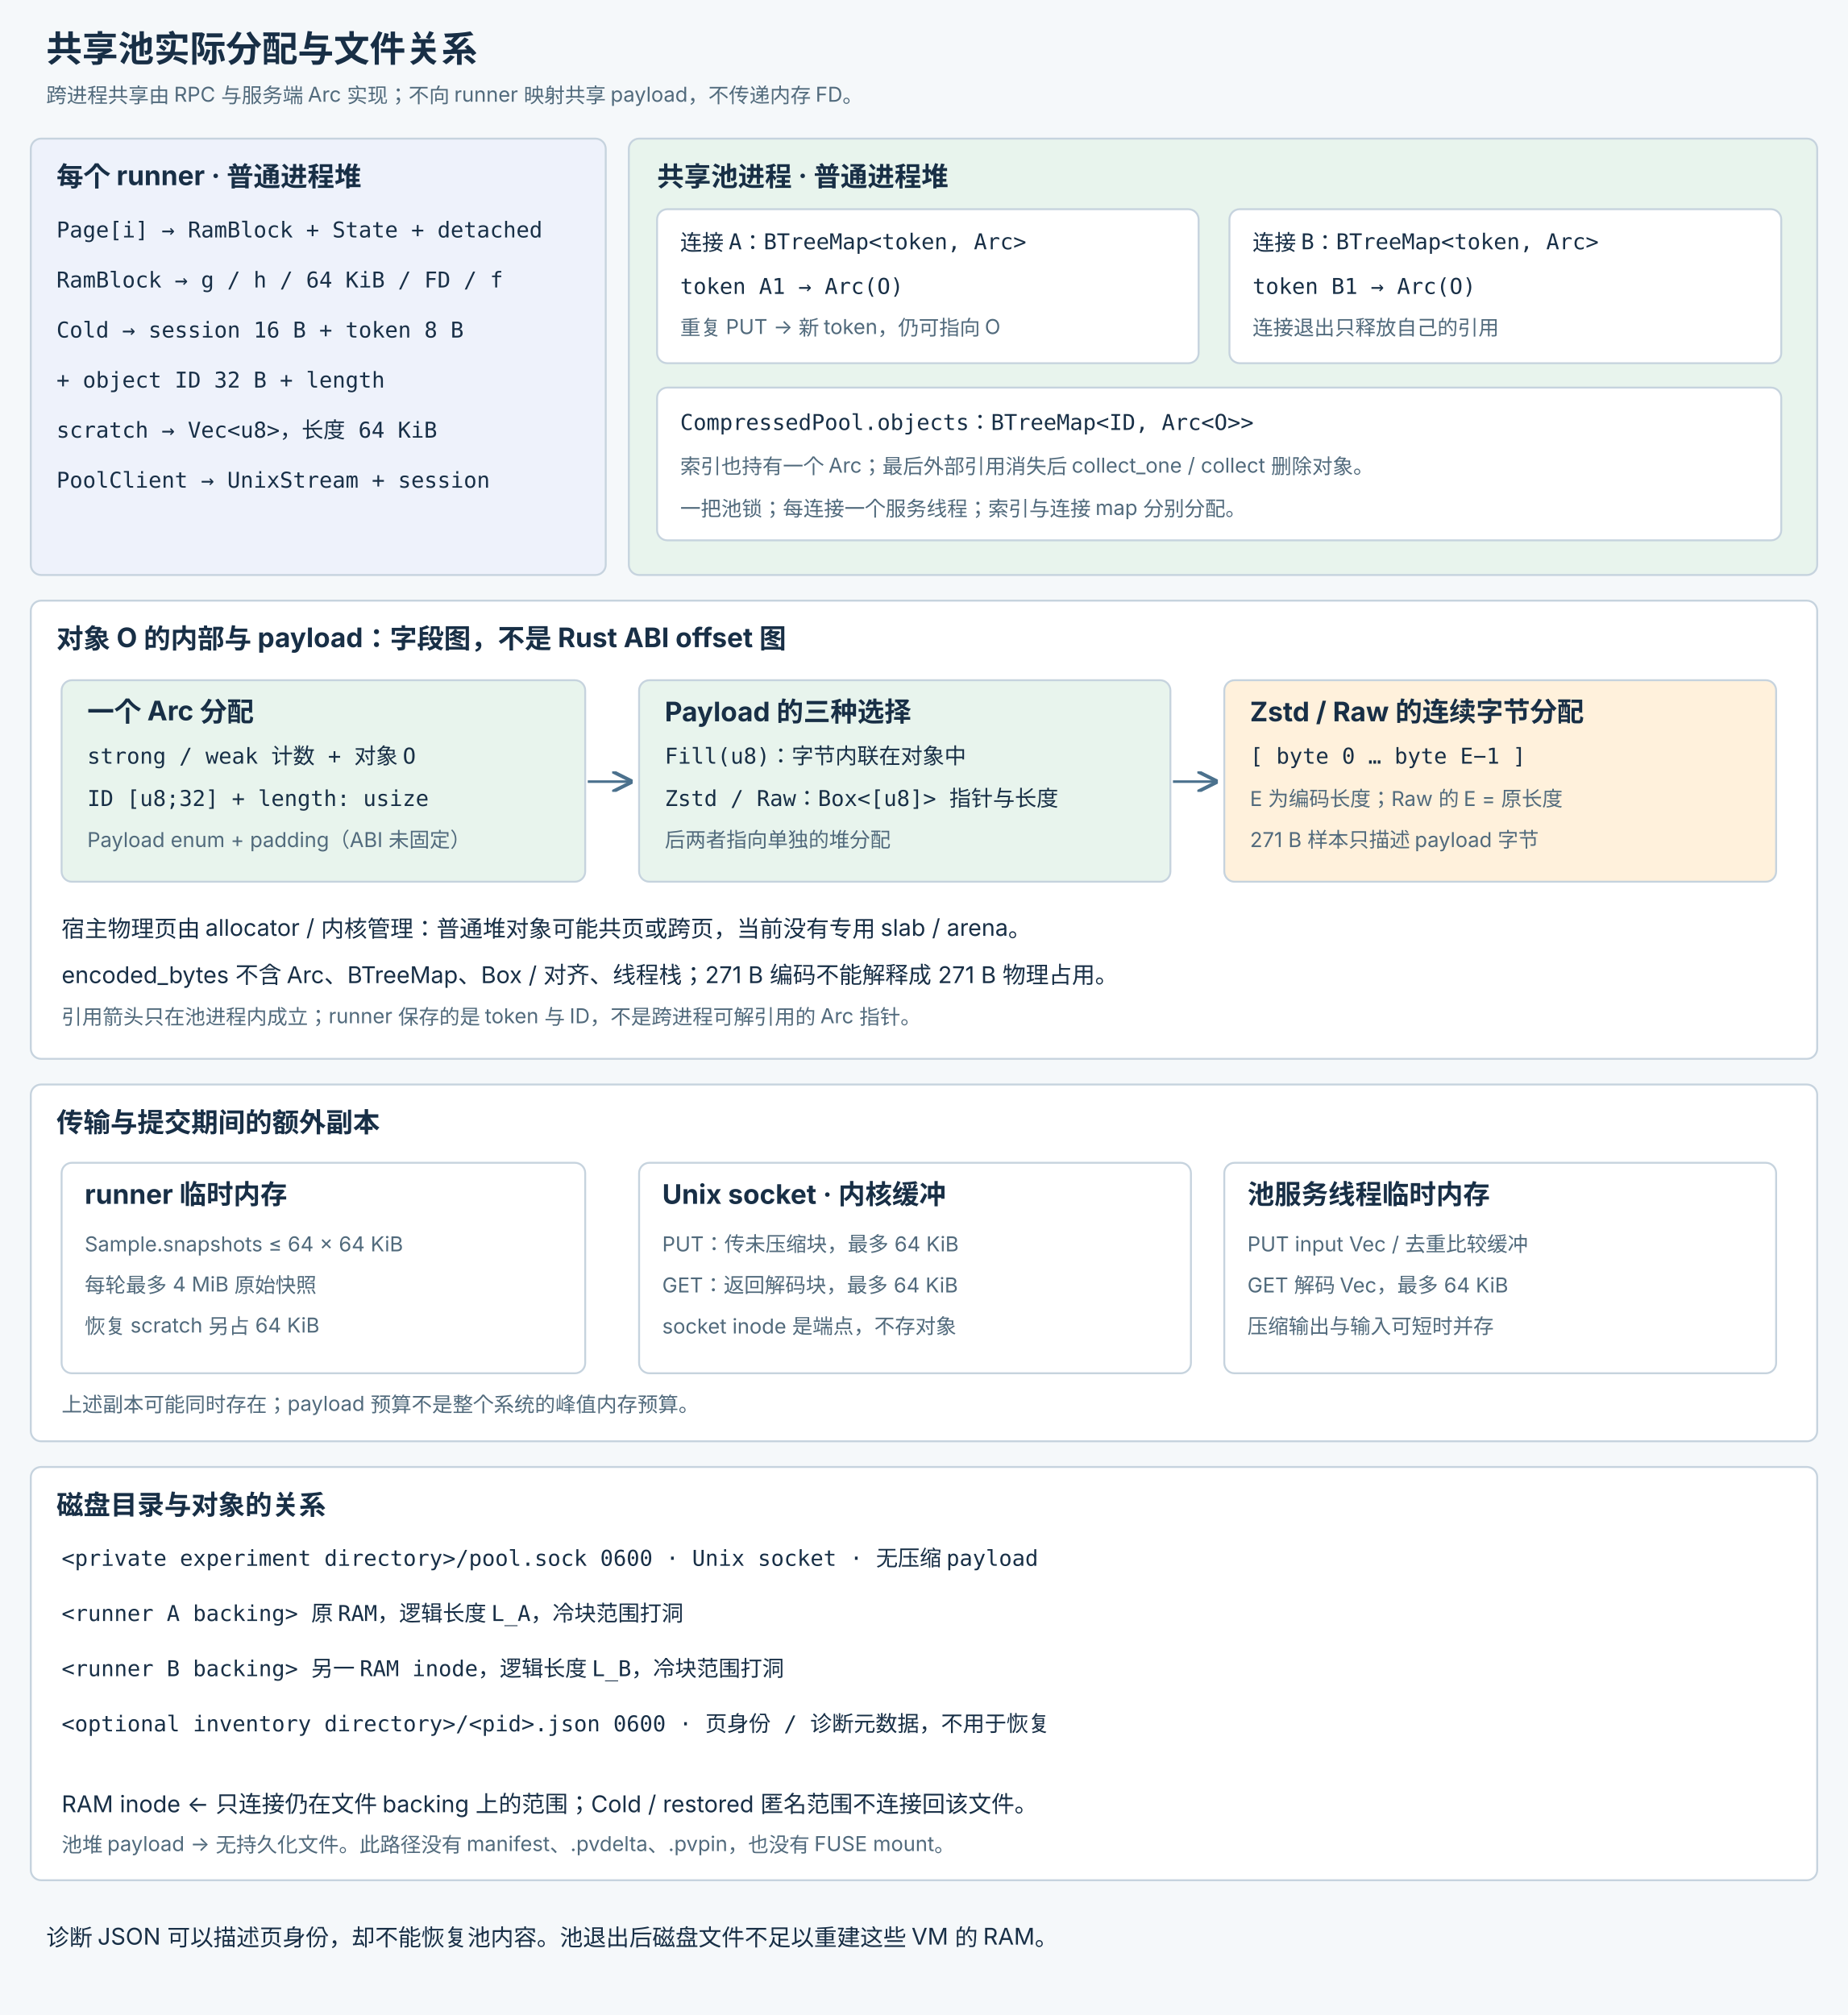
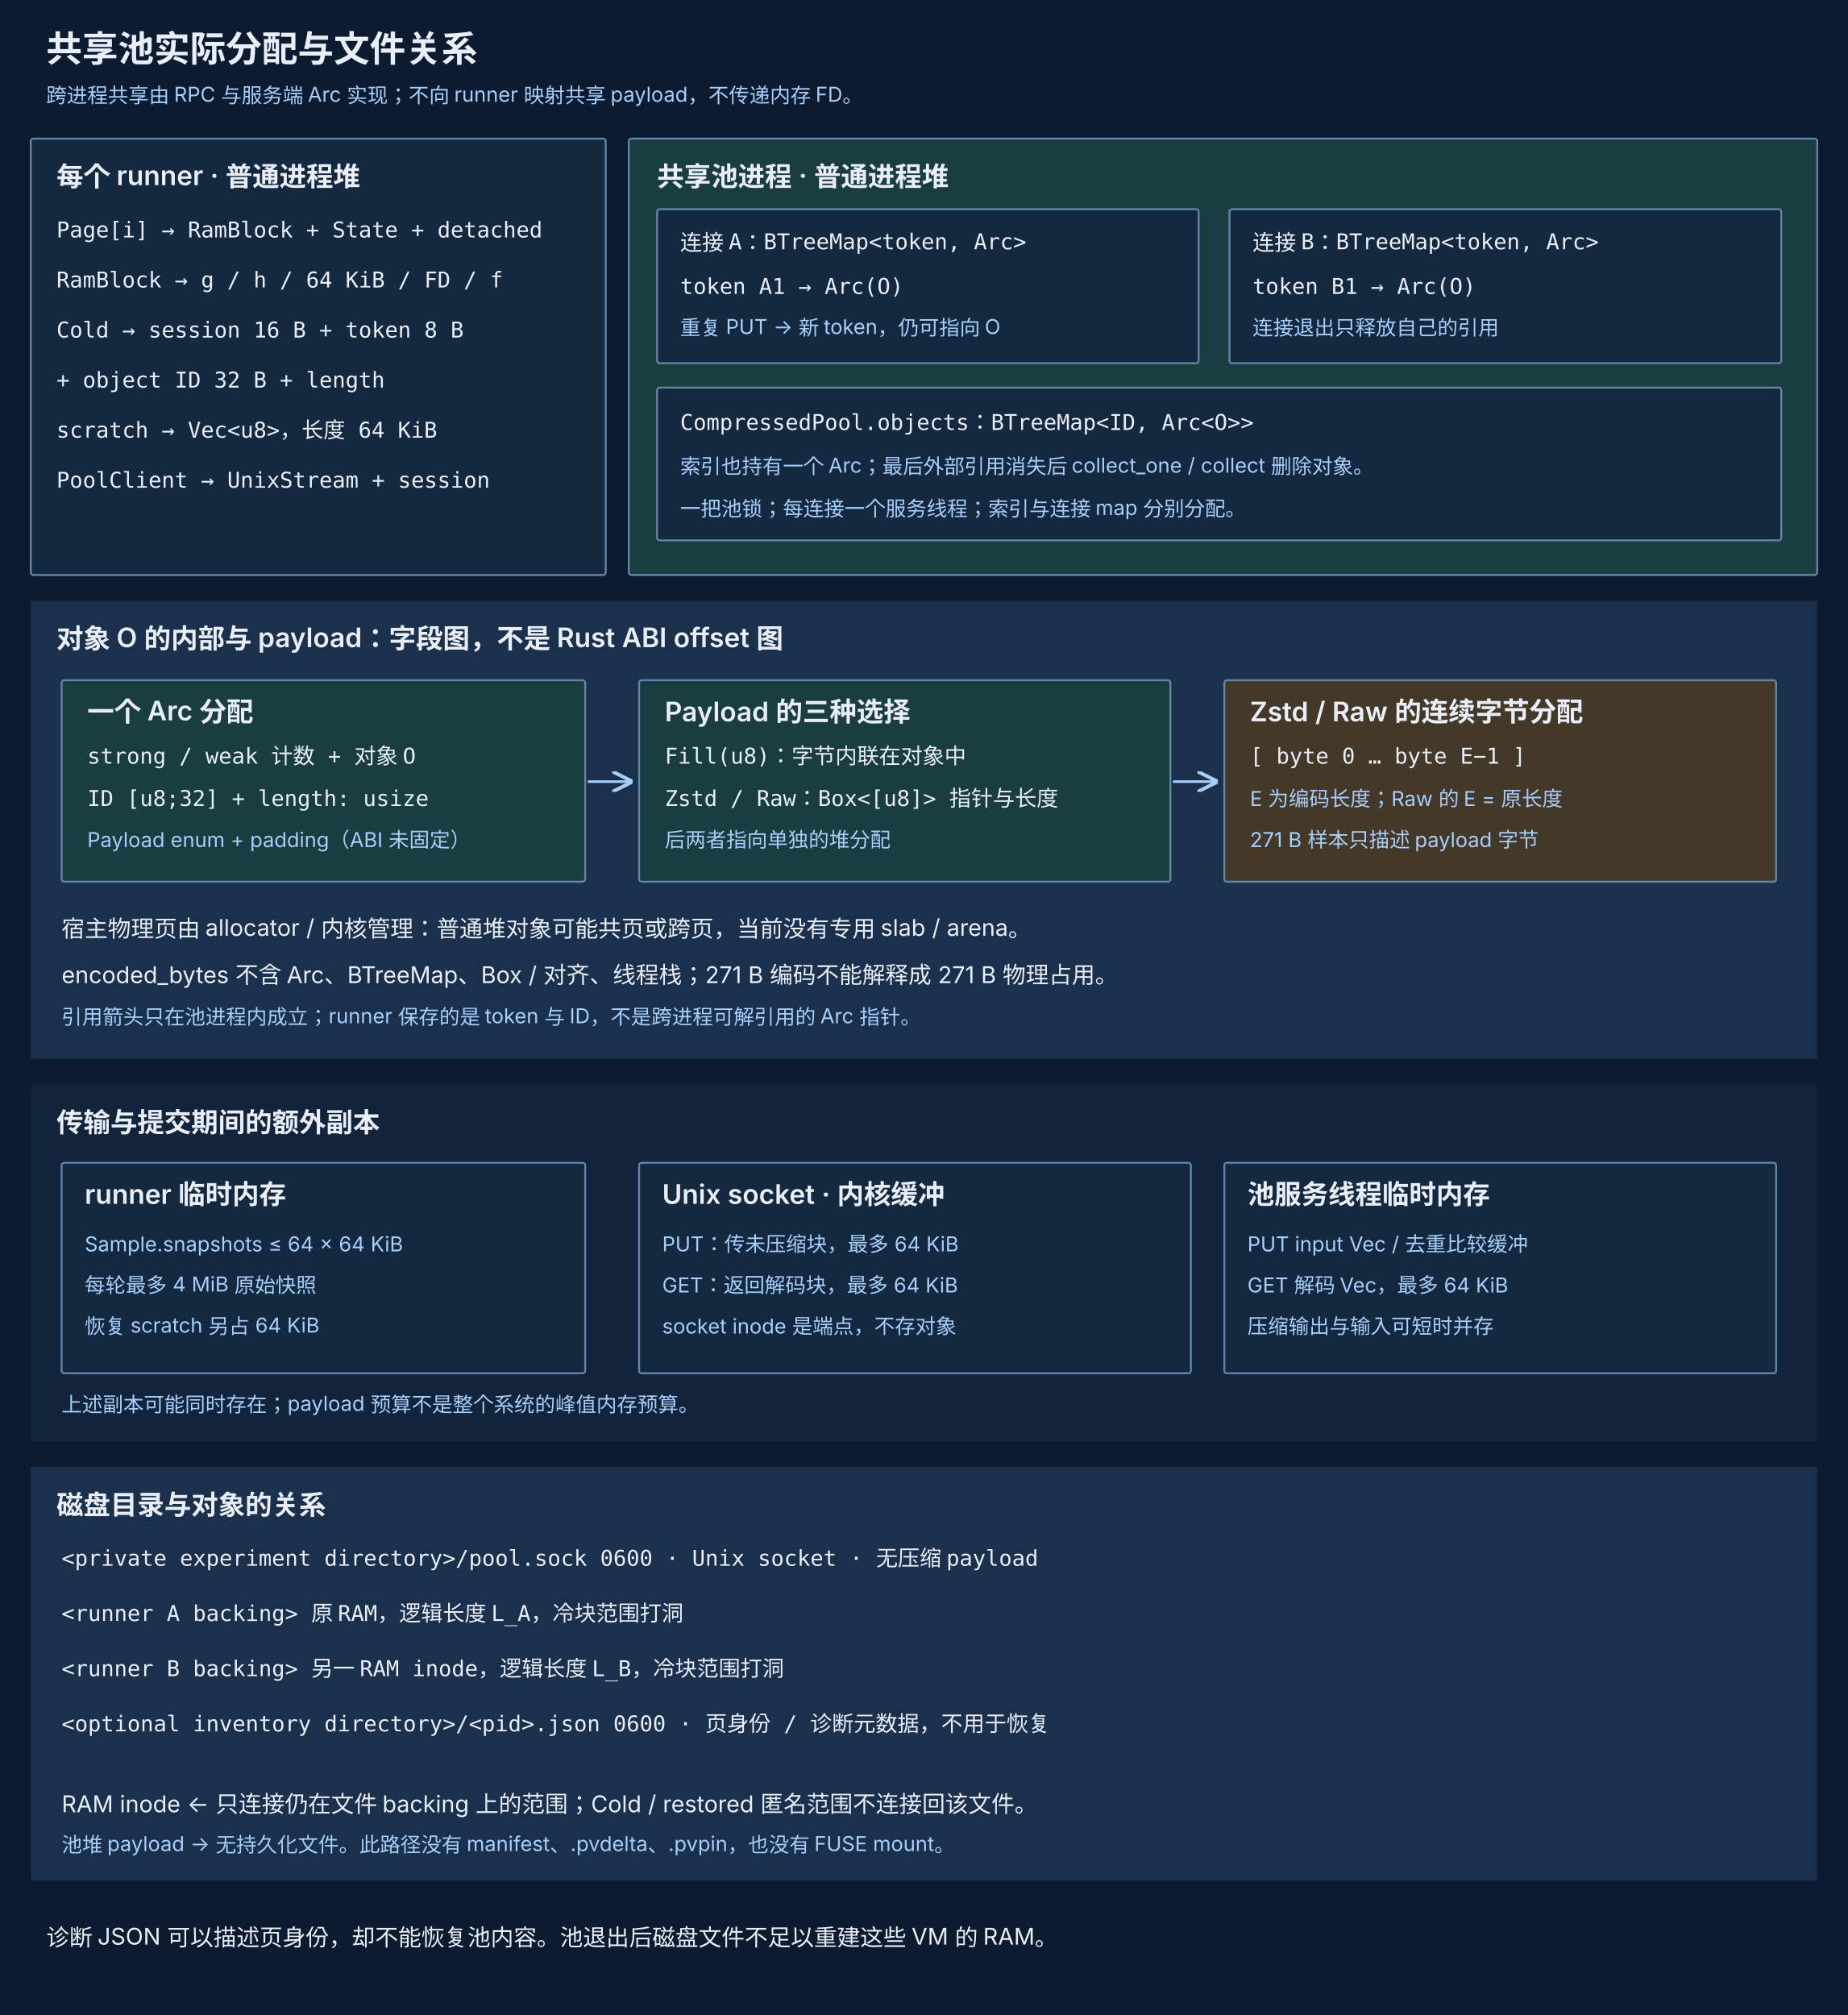
<svg xmlns="http://www.w3.org/2000/svg" width="1440" height="1570" viewBox="0 0 1440 1570" role="img" aria-labelledby="title desc">
  <defs>
-     <style>text{font-family:system-ui,-apple-system,'PingFang SC',sans-serif;fill:#182f46}.h{font-size:28px;font-weight:700}.l{font-size:21px;font-weight:650}.b{font-size:18px}.s{font-size:16px;fill:#516a7c}.m{font-family:ui-monospace,monospace;font-size:17px}</style>
+     <style>text{font-family:system-ui,-apple-system,'PingFang SC',sans-serif;fill:#e9eef8}.h{font-size:28px;font-weight:600}.l{font-size:21px;font-weight:600}.b{font-size:18px}.s{font-size:16px;fill:#a8cefa}.m{font-family:ui-monospace,monospace;font-size:17px}</style>
    <pattern id="holes" width="12" height="12" patternUnits="userSpaceOnUse">
-       <path d="M0 12L12 0" stroke="#c4ccd4" stroke-width="2" />
+       <path d="M0 12L12 0" stroke="#416080" stroke-width="2" />
    </pattern>
    <marker id="arrow" markerWidth="8" markerHeight="8" refX="7" refY="4" orient="auto">
-       <path d="M0 0L8 4L0 8" fill="none" stroke="#4b718d" stroke-width="1.4" />
+       <path d="M0 0L8 4L0 8" fill="none" stroke="#a8cefa" stroke-width="1.4" />
    </marker>
  </defs>
-   <rect width="1440" height="1570" fill="#f5f8fa" />
+   <rect width="1440" height="1570" fill="#0d1b30" />
  <text x="36" y="48" class="h">共享池实际分配与文件关系</text>
  <text x="36" y="80" class="s">跨进程共享由 RPC 与服务端 Arc 实现；不向 runner 映射共享 payload，不传递内存 FD。</text>
-   <rect x="24" y="108" width="448" height="340" rx="8" fill="#eef2fb" stroke="#c6d3de" stroke-width="1.5" />
-   <rect x="490" y="108" width="926" height="340" rx="8" fill="#e8f4ed" stroke="#c6d3de" stroke-width="1.5" />
+   <rect x="24" y="108" width="448" height="340" rx="2" fill="#142840" stroke="#6485a8" stroke-width="1.5" />
+   <rect x="490" y="108" width="926" height="340" rx="2" fill="#193d40" stroke="#6485a8" stroke-width="1.5" />
  <text x="44" y="145" class="l">每个 runner · 普通进程堆</text>
  <text x="44" y="185" class="m">Page[i] → RamBlock + State + detached</text>
  <text x="44" y="224" class="m">RamBlock → g / h / 64 KiB / FD / f</text>
  <text x="44" y="263" class="m">Cold → session 16 B + token 8 B</text>
  <text x="44" y="302" class="m">       + object ID 32 B + length</text>
  <text x="44" y="341" class="m">scratch → Vec&lt;u8&gt;，长度 64 KiB</text>
  <text x="44" y="380" class="m">PoolClient → UnixStream + session</text>
  <text x="512" y="145" class="l">共享池进程 · 普通进程堆</text>
-   <rect x="512" y="163" width="422" height="120" rx="8" fill="#fff" stroke="#c6d3de" stroke-width="1.5" />
-   <rect x="958" y="163" width="430" height="120" rx="8" fill="#fff" stroke="#c6d3de" stroke-width="1.5" />
+   <rect x="512" y="163" width="422" height="120" rx="2" fill="#142840" stroke="#6485a8" stroke-width="1.5" />
+   <rect x="958" y="163" width="430" height="120" rx="2" fill="#142840" stroke="#6485a8" stroke-width="1.5" />
  <text x="530" y="195" class="m">连接 A：BTreeMap&lt;token, Arc&gt;</text>
  <text x="530" y="229" class="m">token A1 → Arc(O)</text>
  <text x="530" y="261" class="s">重复 PUT → 新 token，仍可指向 O</text>
  <text x="976" y="195" class="m">连接 B：BTreeMap&lt;token, Arc&gt;</text>
  <text x="976" y="229" class="m">token B1 → Arc(O)</text>
  <text x="976" y="261" class="s">连接退出只释放自己的引用</text>
-   <rect x="512" y="302" width="876" height="119" rx="8" fill="#fff" stroke="#c6d3de" stroke-width="1.5" />
+   <rect x="512" y="302" width="876" height="119" rx="2" fill="#142840" stroke="#6485a8" stroke-width="1.5" />
  <text x="530" y="335" class="m">CompressedPool.objects：BTreeMap&lt;ID, Arc&lt;O&gt;&gt;</text>
  <text x="530" y="369" class="s">索引也持有一个 Arc；最后外部引用消失后 collect_one / collect 删除对象。</text>
  <text x="530" y="402" class="s">一把池锁；每连接一个服务线程；索引与连接 map 分别分配。</text>
-   <rect x="24" y="468" width="1392" height="357" rx="8" fill="#fff" stroke="#c6d3de" stroke-width="1.5" />
+   <rect x="24" y="468" width="1392" height="357" fill="#1a304c" />
  <text x="44" y="505" class="l">对象 O 的内部与 payload：字段图，不是 Rust ABI offset 图</text>
-   <rect x="48" y="530" width="408" height="157" rx="8" fill="#e8f4ed" stroke="#c6d3de" stroke-width="1.5" />
+   <rect x="48" y="530" width="408" height="157" rx="2" fill="#193d40" stroke="#6485a8" stroke-width="1.5" />
  <text x="68" y="562" class="l">一个 Arc 分配</text>
  <text x="68" y="595" class="m">strong / weak 计数 + 对象 O</text>
  <text x="68" y="628" class="m">ID [u8;32] + length: usize</text>
  <text x="68" y="660" class="s">Payload enum + padding（ABI 未固定）</text>
-   <rect x="498" y="530" width="414" height="157" rx="8" fill="#e8f4ed" stroke="#c6d3de" stroke-width="1.5" />
+   <rect x="498" y="530" width="414" height="157" rx="2" fill="#193d40" stroke="#6485a8" stroke-width="1.5" />
  <text x="518" y="562" class="l">Payload 的三种选择</text>
  <text x="518" y="595" class="m">Fill(u8)：字节内联在对象中</text>
  <text x="518" y="628" class="m">Zstd / Raw：Box&lt;[u8]&gt; 指针与长度</text>
  <text x="518" y="660" class="s">后两者指向单独的堆分配</text>
-   <rect x="954" y="530" width="430" height="157" rx="8" fill="#fff1dc" stroke="#c6d3de" stroke-width="1.5" />
+   <rect x="954" y="530" width="430" height="157" rx="2" fill="#443929" stroke="#6485a8" stroke-width="1.5" />
  <text x="974" y="562" class="l">Zstd / Raw 的连续字节分配</text>
  <text x="974" y="595" class="m">[ byte 0 … byte E−1 ]</text>
  <text x="974" y="628" class="s">E 为编码长度；Raw 的 E = 原长度</text>
  <text x="974" y="660" class="s">271 B 样本只描述 payload 字节</text>
-   <path d="M458 609L491 609" fill="none" stroke="#4b718d" stroke-width="2" marker-end="url(#arrow)" />
-   <path d="M914 609L947 609" fill="none" stroke="#4b718d" stroke-width="2" marker-end="url(#arrow)" />
+   <path d="M458 609L491 609" fill="none" stroke="#a8cefa" stroke-width="2" marker-end="url(#arrow)" />
+   <path d="M914 609L947 609" fill="none" stroke="#a8cefa" stroke-width="2" marker-end="url(#arrow)" />
  <text x="48" y="730" class="b">宿主物理页由 allocator / 内核管理：普通堆对象可能共页或跨页，当前没有专用 slab / arena。</text>
  <text x="48" y="766" class="b">encoded_bytes 不含 Arc、BTreeMap、Box / 对齐、线程栈；271 B 编码不能解释成 271 B 物理占用。</text>
  <text x="48" y="798" class="s">引用箭头只在池进程内成立；runner 保存的是 token 与 ID，不是跨进程可解引用的 Arc 指针。</text>
-   <rect x="24" y="845" width="1392" height="278" rx="8" fill="#fff" stroke="#c6d3de" stroke-width="1.5" />
+   <rect x="24" y="845" width="1392" height="278" fill="#12243b" />
  <text x="44" y="882" class="l">传输与提交期间的额外副本</text>
-   <rect x="48" y="906" width="408" height="164" rx="8" fill="#fff" stroke="#c6d3de" stroke-width="1.5" />
+   <rect x="48" y="906" width="408" height="164" rx="2" fill="#142840" stroke="#6485a8" stroke-width="1.5" />
  <text x="66" y="938" class="l">runner 临时内存</text>
  <text x="66" y="975" class="s">Sample.snapshots ≤ 64 × 64 KiB</text>
  <text x="66" y="1007" class="s">每轮最多 4 MiB 原始快照</text>
  <text x="66" y="1039" class="s">恢复 scratch 另占 64 KiB</text>
-   <rect x="498" y="906" width="430" height="164" rx="8" fill="#fff" stroke="#c6d3de" stroke-width="1.5" />
+   <rect x="498" y="906" width="430" height="164" rx="2" fill="#142840" stroke="#6485a8" stroke-width="1.5" />
  <text x="516" y="938" class="l">Unix socket · 内核缓冲</text>
  <text x="516" y="975" class="s">PUT：传未压缩块，最多 64 KiB</text>
  <text x="516" y="1007" class="s">GET：返回解码块，最多 64 KiB</text>
  <text x="516" y="1039" class="s">socket inode 是端点，不存对象</text>
-   <rect x="954" y="906" width="430" height="164" rx="8" fill="#fff" stroke="#c6d3de" stroke-width="1.5" />
+   <rect x="954" y="906" width="430" height="164" rx="2" fill="#142840" stroke="#6485a8" stroke-width="1.5" />
  <text x="972" y="938" class="l">池服务线程临时内存</text>
  <text x="972" y="975" class="s">PUT input Vec / 去重比较缓冲</text>
  <text x="972" y="1007" class="s">GET 解码 Vec，最多 64 KiB</text>
  <text x="972" y="1039" class="s">压缩输出与输入可短时并存</text>
  <text x="48" y="1100" class="s">上述副本可能同时存在；payload 预算不是整个系统的峰值内存预算。</text>
-   <rect x="24" y="1143" width="1392" height="322" rx="8" fill="#fff" stroke="#c6d3de" stroke-width="1.5" />
+   <rect x="24" y="1143" width="1392" height="322" fill="#1a304c" />
  <text x="44" y="1180" class="l">磁盘目录与对象的关系</text>
  <text x="48" y="1220" class="m">&lt;private experiment directory&gt;/pool.sock     0600 · Unix socket · 无压缩 payload</text>
  <text x="48" y="1263" class="m">&lt;runner A backing&gt;                          原 RAM，逻辑长度 L_A，冷块范围打洞</text>
  <text x="48" y="1306" class="m">&lt;runner B backing&gt;                          另一 RAM inode，逻辑长度 L_B，冷块范围打洞</text>
  <text x="48" y="1349" class="m">&lt;optional inventory directory&gt;/&lt;pid&gt;.json   0600 · 页身份 / 诊断元数据，不用于恢复</text>
  <text x="48" y="1412" class="b">RAM inode ← 只连接仍在文件 backing 上的范围；Cold / restored 匿名范围不连接回该文件。</text>
  <text x="48" y="1443" class="s">池堆 payload → 无持久化文件。此路径没有 manifest、.pvdelta、.pvpin，也没有 FUSE mount。</text>
  <text x="36" y="1516" class="b">诊断 JSON 可以描述页身份，却不能恢复池内容。池退出后磁盘文件不足以重建这些 VM 的 RAM。</text>
</svg>
